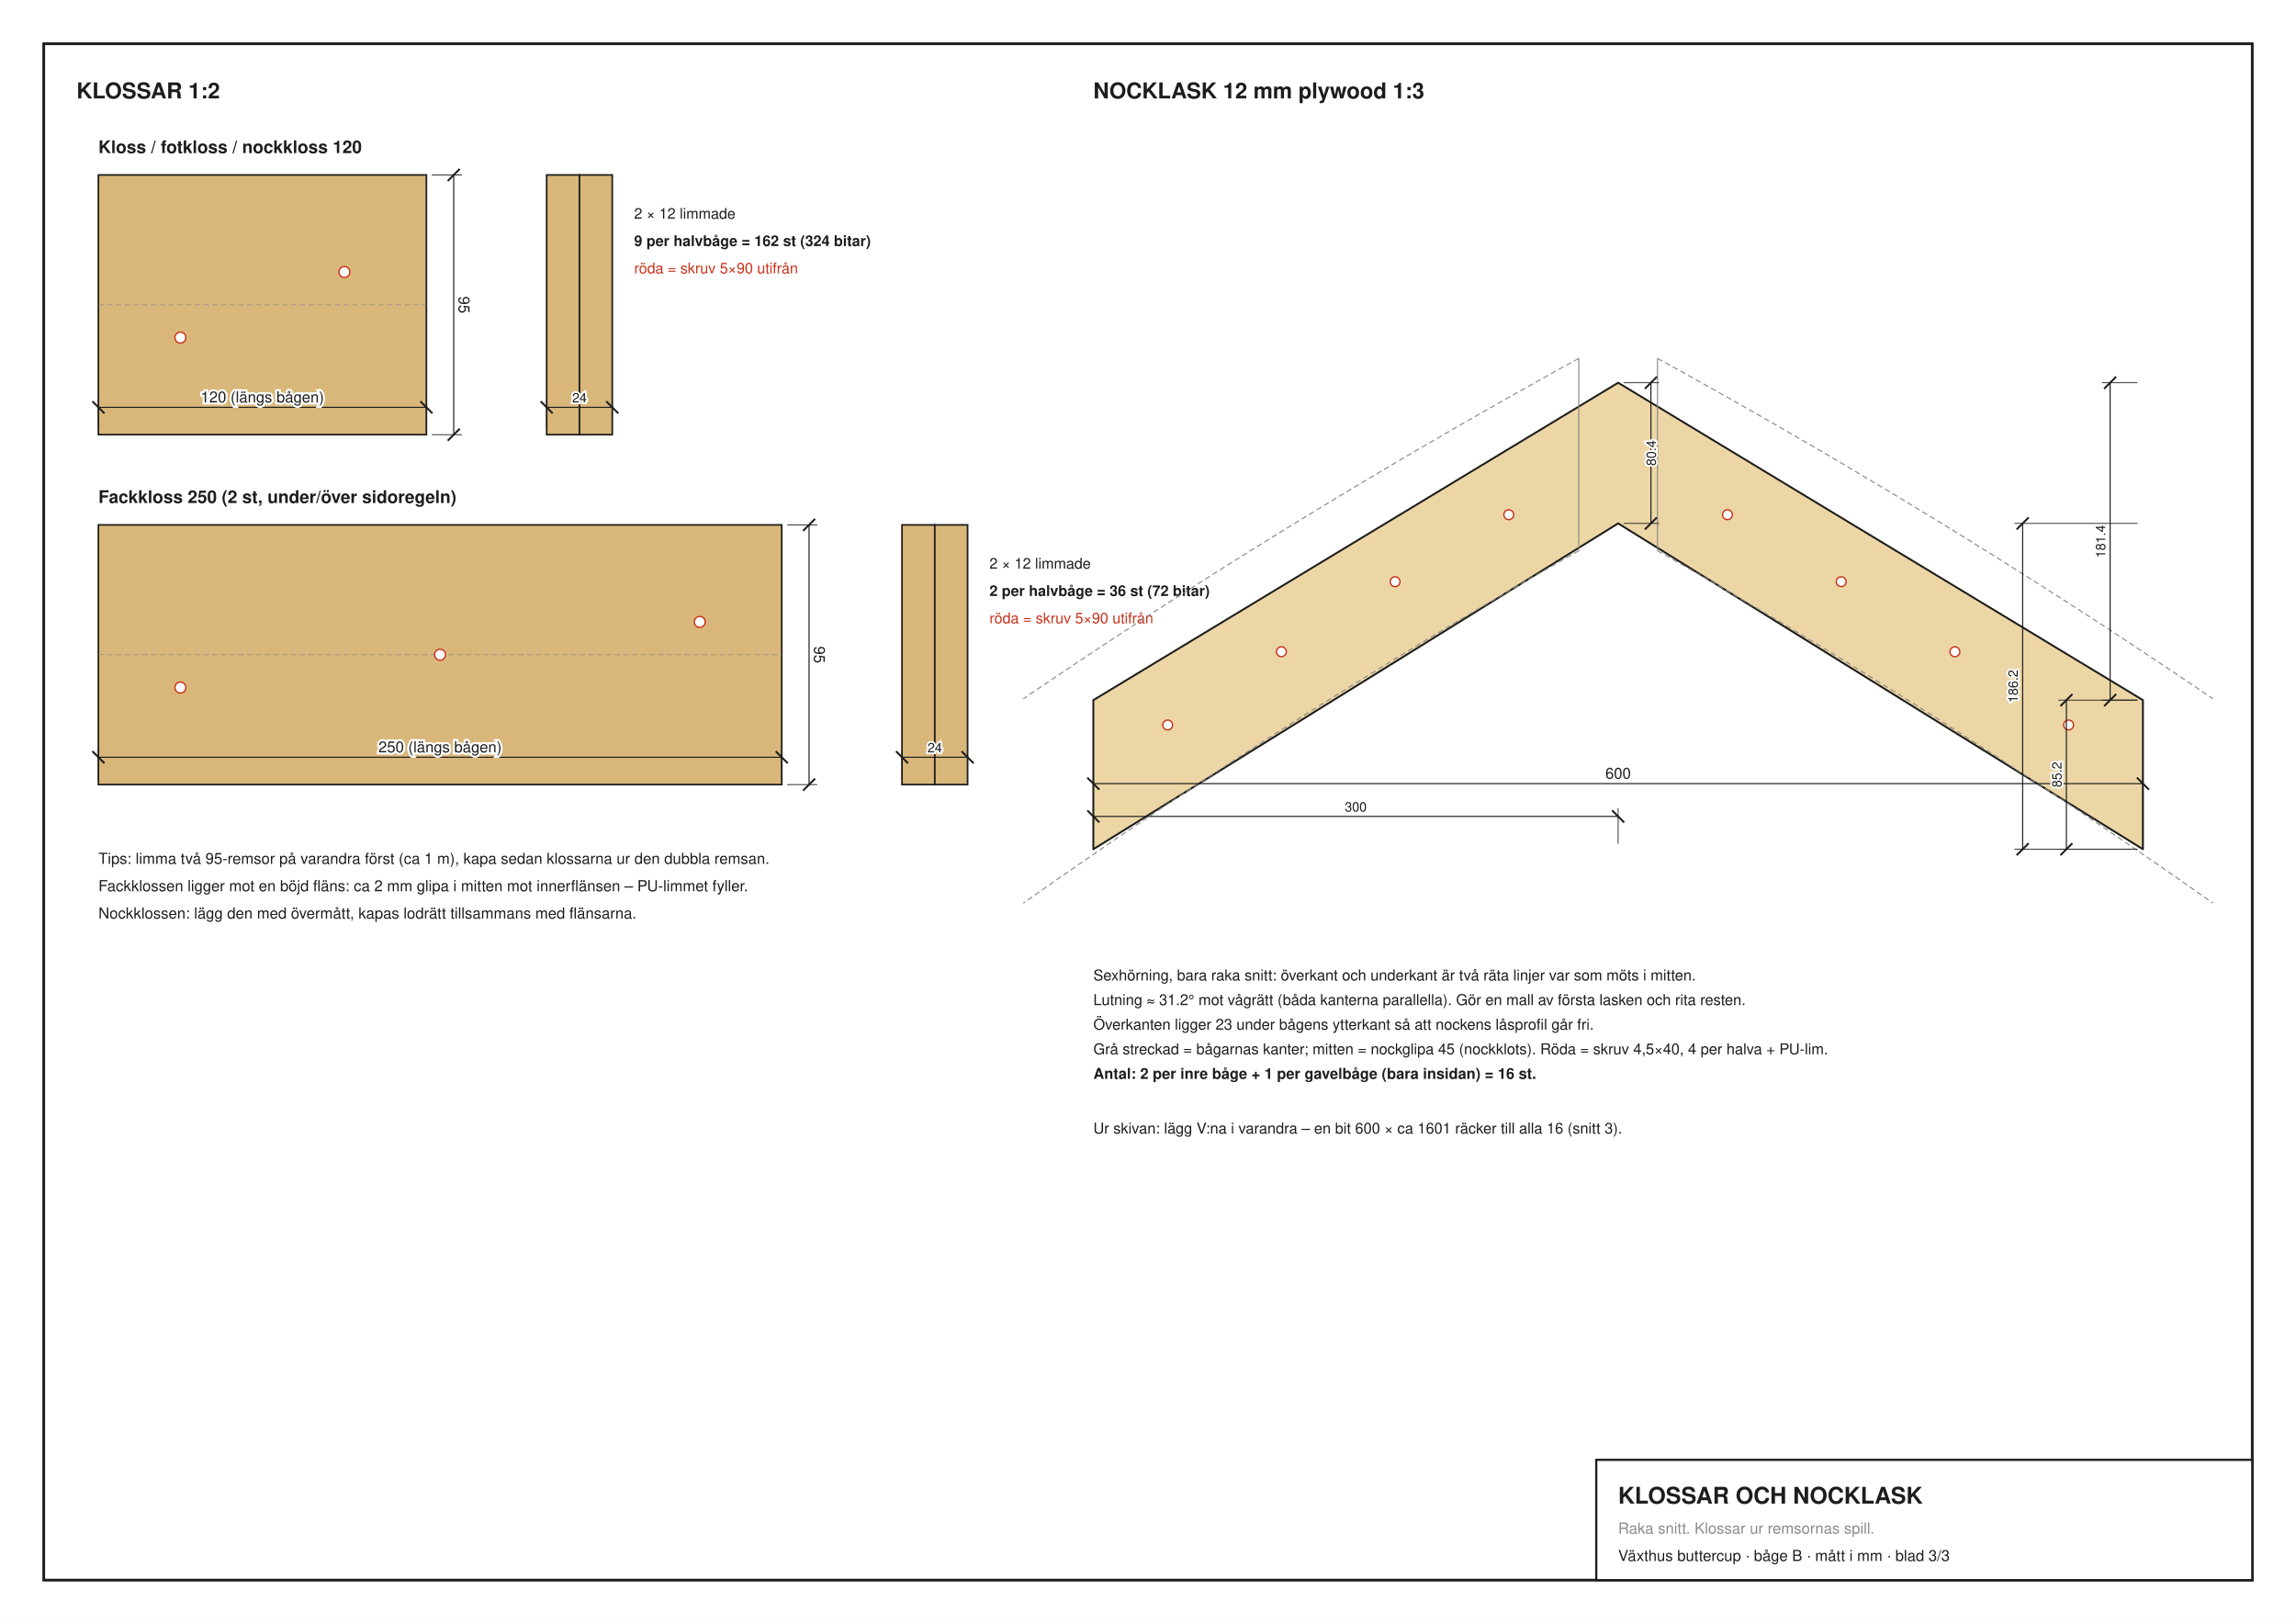
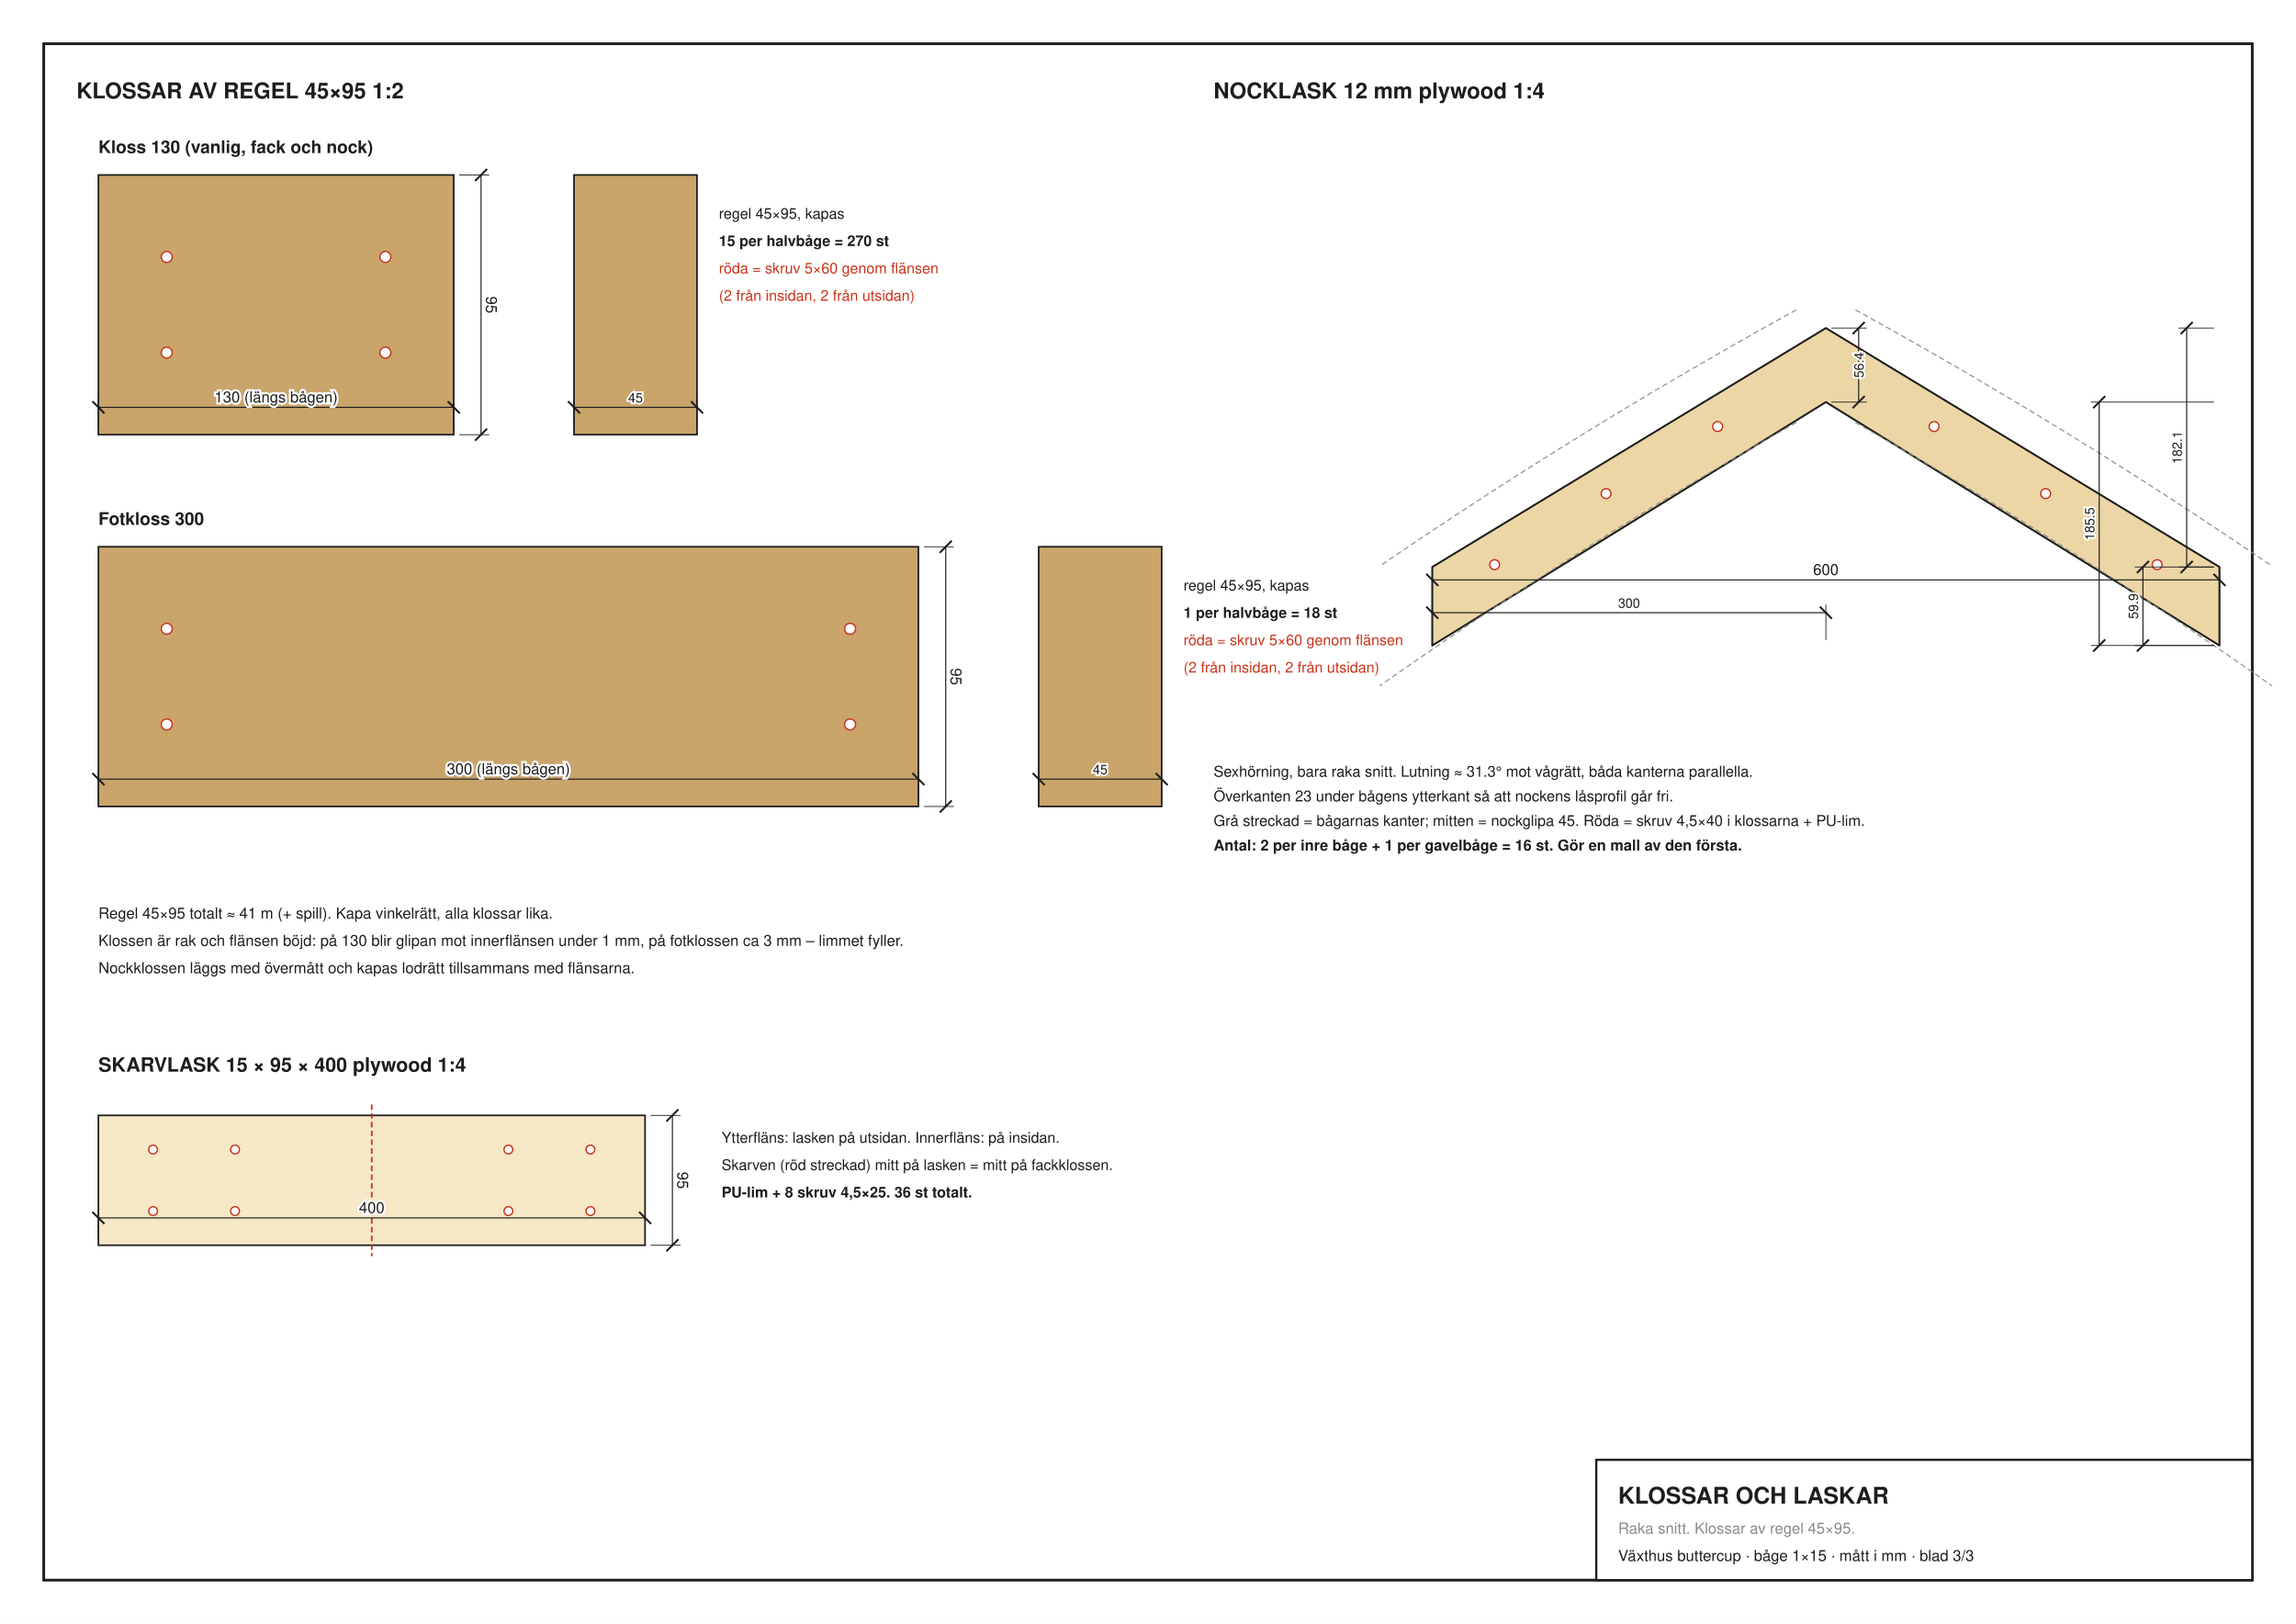
<svg xmlns="http://www.w3.org/2000/svg" width="420mm" height="297mm" viewBox="0 0 420 297">
  <rect width="420" height="297" fill="white" />
  <rect x="8.00" y="8.00" width="404.00" height="281.00" fill="none" stroke="#1d1d1b" stroke-width="0.5" />
  <rect x="292.00" y="267.00" width="120.00" height="22.00" fill="white" stroke="#1d1d1b" stroke-width="0.4" />
-   <text x="296.00" y="275.00" font-family="Barlow, Helvetica, Arial" font-size="4.2" font-weight="bold" fill="#1d1d1b" text-anchor="start" stroke="white" stroke-width="1.18" paint-order="stroke">KLOSSAR OCH NOCKLASK</text>
-   <text x="296.00" y="280.50" font-family="Barlow, Helvetica, Arial" font-size="2.8" font-weight="normal" fill="#8a8a86" text-anchor="start" stroke="white" stroke-width="0.78" paint-order="stroke">Raka snitt. Klossar ur remsornas spill.</text>
-   <text x="296.00" y="285.50" font-family="Barlow, Helvetica, Arial" font-size="2.8" font-weight="normal" fill="#1d1d1b" text-anchor="start" stroke="white" stroke-width="0.78" paint-order="stroke">Växthus buttercup · båge B · mått i mm · blad 3/3</text>
-   <text x="14.00" y="18.00" font-family="Barlow, Helvetica, Arial" font-size="4.0" font-weight="bold" fill="#1d1d1b" text-anchor="start" stroke="white" stroke-width="1.12" paint-order="stroke">KLOSSAR  1:2</text>
-   <text x="18.00" y="28.00" font-family="Barlow, Helvetica, Arial" font-size="3.2" font-weight="bold" fill="#1d1d1b" text-anchor="start" stroke="white" stroke-width="0.90" paint-order="stroke">Kloss / fotkloss / nockkloss 120</text>
-   <rect x="18.00" y="32.00" width="60.00" height="47.50" fill="#d9b77a" stroke="#1d1d1b" stroke-width="0.3" />
-   <line x1="18.00" y1="55.75" x2="78.00" y2="55.75" stroke="#8a8a86" stroke-width="0.12" stroke-dasharray="1 0.6" />
-   <circle cx="33.00" cy="61.75" r="1.00" fill="white" stroke="#c8321a" stroke-width="0.25" />
-   <circle cx="63.00" cy="49.75" r="1.00" fill="white" stroke="#c8321a" stroke-width="0.25" />
+   <text x="296.00" y="275.00" font-family="Barlow, Helvetica, Arial" font-size="4.2" font-weight="bold" fill="#1d1d1b" text-anchor="start" stroke="white" stroke-width="1.18" paint-order="stroke">KLOSSAR OCH LASKAR</text>
+   <text x="296.00" y="280.50" font-family="Barlow, Helvetica, Arial" font-size="2.8" font-weight="normal" fill="#8a8a86" text-anchor="start" stroke="white" stroke-width="0.78" paint-order="stroke">Raka snitt. Klossar av regel 45×95.</text>
+   <text x="296.00" y="285.50" font-family="Barlow, Helvetica, Arial" font-size="2.8" font-weight="normal" fill="#1d1d1b" text-anchor="start" stroke="white" stroke-width="0.78" paint-order="stroke">Växthus buttercup · båge 1×15 · mått i mm · blad 3/3</text>
+   <text x="14.00" y="18.00" font-family="Barlow, Helvetica, Arial" font-size="4.0" font-weight="bold" fill="#1d1d1b" text-anchor="start" stroke="white" stroke-width="1.12" paint-order="stroke">KLOSSAR AV REGEL 45×95  1:2</text>
+   <text x="18.00" y="28.00" font-family="Barlow, Helvetica, Arial" font-size="3.2" font-weight="bold" fill="#1d1d1b" text-anchor="start" stroke="white" stroke-width="0.90" paint-order="stroke">Kloss 130 (vanlig, fack och nock)</text>
+   <rect x="18.00" y="32.00" width="65.00" height="47.50" fill="#c9a46b" stroke="#1d1d1b" stroke-width="0.3" />
+   <circle cx="30.50" cy="47.00" r="1.00" fill="white" stroke="#c8321a" stroke-width="0.25" />
+   <circle cx="30.50" cy="64.50" r="1.00" fill="white" stroke="#c8321a" stroke-width="0.25" />
+   <circle cx="70.50" cy="47.00" r="1.00" fill="white" stroke="#c8321a" stroke-width="0.25" />
+   <circle cx="70.50" cy="64.50" r="1.00" fill="white" stroke="#c8321a" stroke-width="0.25" />
  <line x1="18.00" y1="78.50" x2="18.00" y2="73.00" stroke="#1d1d1b" stroke-width="0.15" />
-   <line x1="78.00" y1="78.50" x2="78.00" y2="73.00" stroke="#1d1d1b" stroke-width="0.15" />
-   <line x1="18.00" y1="74.50" x2="78.00" y2="74.50" stroke="#1d1d1b" stroke-width="0.2" />
+   <line x1="83.00" y1="78.50" x2="83.00" y2="73.00" stroke="#1d1d1b" stroke-width="0.15" />
+   <line x1="18.00" y1="74.50" x2="83.00" y2="74.50" stroke="#1d1d1b" stroke-width="0.2" />
  <line x1="16.90" y1="73.40" x2="19.10" y2="75.60" stroke="#1d1d1b" stroke-width="0.35" />
-   <line x1="76.90" y1="73.40" x2="79.10" y2="75.60" stroke="#1d1d1b" stroke-width="0.35" />
-   <text x="48.00" y="73.60" font-family="Barlow, Helvetica, Arial" font-size="2.8" font-weight="normal" fill="#1d1d1b" text-anchor="middle" stroke="white" stroke-width="0.78" paint-order="stroke">120 (längs bågen)</text>
-   <line x1="79.00" y1="32.00" x2="84.50" y2="32.00" stroke="#1d1d1b" stroke-width="0.15" />
-   <line x1="79.00" y1="79.50" x2="84.50" y2="79.50" stroke="#1d1d1b" stroke-width="0.15" />
-   <line x1="83.00" y1="32.00" x2="83.00" y2="79.50" stroke="#1d1d1b" stroke-width="0.2" />
-   <line x1="84.10" y1="30.90" x2="81.90" y2="33.10" stroke="#1d1d1b" stroke-width="0.35" />
-   <line x1="84.10" y1="78.40" x2="81.90" y2="80.60" stroke="#1d1d1b" stroke-width="0.35" />
-   <text x="83.90" y="55.75" font-family="Barlow, Helvetica, Arial" font-size="2.8" font-weight="normal" fill="#1d1d1b" text-anchor="middle" stroke="white" stroke-width="0.78" paint-order="stroke" transform="rotate(90.00 83.90 55.75)">95</text>
-   <rect x="100.00" y="32.00" width="6.00" height="47.50" fill="#d9b77a" stroke="#1d1d1b" stroke-width="0.3" />
-   <rect x="106.00" y="32.00" width="6.00" height="47.50" fill="#d9b77a" stroke="#1d1d1b" stroke-width="0.3" />
-   <line x1="100.00" y1="78.50" x2="100.00" y2="73.00" stroke="#1d1d1b" stroke-width="0.15" />
-   <line x1="112.00" y1="78.50" x2="112.00" y2="73.00" stroke="#1d1d1b" stroke-width="0.15" />
-   <line x1="100.00" y1="74.50" x2="112.00" y2="74.50" stroke="#1d1d1b" stroke-width="0.2" />
-   <line x1="98.90" y1="73.40" x2="101.10" y2="75.60" stroke="#1d1d1b" stroke-width="0.35" />
-   <line x1="110.90" y1="73.40" x2="113.10" y2="75.60" stroke="#1d1d1b" stroke-width="0.35" />
-   <text x="106.00" y="73.60" font-family="Barlow, Helvetica, Arial" font-size="2.4" font-weight="normal" fill="#1d1d1b" text-anchor="middle" stroke="white" stroke-width="0.67" paint-order="stroke">24</text>
-   <text x="116.00" y="40.00" font-family="Barlow, Helvetica, Arial" font-size="2.7" font-weight="normal" fill="#1d1d1b" text-anchor="start" stroke="white" stroke-width="0.76" paint-order="stroke">2 × 12 limmade</text>
-   <text x="116.00" y="45.00" font-family="Barlow, Helvetica, Arial" font-size="2.7" font-weight="bold" fill="#1d1d1b" text-anchor="start" stroke="white" stroke-width="0.76" paint-order="stroke">9 per halvbåge = 162 st (324 bitar)</text>
-   <text x="116.00" y="50.00" font-family="Barlow, Helvetica, Arial" font-size="2.7" font-weight="normal" fill="#c8321a" text-anchor="start" stroke="white" stroke-width="0.76" paint-order="stroke">röda = skruv 5×90 utifrån</text>
-   <text x="18.00" y="92.00" font-family="Barlow, Helvetica, Arial" font-size="3.2" font-weight="bold" fill="#1d1d1b" text-anchor="start" stroke="white" stroke-width="0.90" paint-order="stroke">Fackkloss 250 (2 st, under/över sidoregeln)</text>
-   <rect x="18.00" y="96.00" width="125.00" height="47.50" fill="#d9b77a" stroke="#1d1d1b" stroke-width="0.3" />
-   <line x1="18.00" y1="119.75" x2="143.00" y2="119.75" stroke="#8a8a86" stroke-width="0.12" stroke-dasharray="1 0.6" />
-   <circle cx="33.00" cy="125.75" r="1.00" fill="white" stroke="#c8321a" stroke-width="0.25" />
-   <circle cx="128.00" cy="113.75" r="1.00" fill="white" stroke="#c8321a" stroke-width="0.25" />
-   <circle cx="80.50" cy="119.75" r="1.00" fill="white" stroke="#c8321a" stroke-width="0.25" />
-   <line x1="18.00" y1="142.50" x2="18.00" y2="137.00" stroke="#1d1d1b" stroke-width="0.15" />
-   <line x1="143.00" y1="142.50" x2="143.00" y2="137.00" stroke="#1d1d1b" stroke-width="0.15" />
-   <line x1="18.00" y1="138.50" x2="143.00" y2="138.50" stroke="#1d1d1b" stroke-width="0.2" />
-   <line x1="16.90" y1="137.40" x2="19.10" y2="139.60" stroke="#1d1d1b" stroke-width="0.35" />
-   <line x1="141.90" y1="137.40" x2="144.10" y2="139.60" stroke="#1d1d1b" stroke-width="0.35" />
-   <text x="80.50" y="137.60" font-family="Barlow, Helvetica, Arial" font-size="2.8" font-weight="normal" fill="#1d1d1b" text-anchor="middle" stroke="white" stroke-width="0.78" paint-order="stroke">250 (längs bågen)</text>
-   <line x1="144.00" y1="96.00" x2="149.50" y2="96.00" stroke="#1d1d1b" stroke-width="0.15" />
-   <line x1="144.00" y1="143.50" x2="149.50" y2="143.50" stroke="#1d1d1b" stroke-width="0.15" />
-   <line x1="148.00" y1="96.00" x2="148.00" y2="143.50" stroke="#1d1d1b" stroke-width="0.2" />
-   <line x1="149.10" y1="94.90" x2="146.90" y2="97.10" stroke="#1d1d1b" stroke-width="0.35" />
-   <line x1="149.10" y1="142.40" x2="146.90" y2="144.60" stroke="#1d1d1b" stroke-width="0.35" />
-   <text x="148.90" y="119.75" font-family="Barlow, Helvetica, Arial" font-size="2.8" font-weight="normal" fill="#1d1d1b" text-anchor="middle" stroke="white" stroke-width="0.78" paint-order="stroke" transform="rotate(90.00 148.90 119.75)">95</text>
-   <rect x="165.00" y="96.00" width="6.00" height="47.50" fill="#d9b77a" stroke="#1d1d1b" stroke-width="0.3" />
-   <rect x="171.00" y="96.00" width="6.00" height="47.50" fill="#d9b77a" stroke="#1d1d1b" stroke-width="0.3" />
-   <line x1="165.00" y1="142.50" x2="165.00" y2="137.00" stroke="#1d1d1b" stroke-width="0.15" />
-   <line x1="177.00" y1="142.50" x2="177.00" y2="137.00" stroke="#1d1d1b" stroke-width="0.15" />
-   <line x1="165.00" y1="138.50" x2="177.00" y2="138.50" stroke="#1d1d1b" stroke-width="0.2" />
-   <line x1="163.90" y1="137.40" x2="166.10" y2="139.60" stroke="#1d1d1b" stroke-width="0.35" />
-   <line x1="175.90" y1="137.40" x2="178.10" y2="139.60" stroke="#1d1d1b" stroke-width="0.35" />
-   <text x="171.00" y="137.60" font-family="Barlow, Helvetica, Arial" font-size="2.4" font-weight="normal" fill="#1d1d1b" text-anchor="middle" stroke="white" stroke-width="0.67" paint-order="stroke">24</text>
-   <text x="181.00" y="104.00" font-family="Barlow, Helvetica, Arial" font-size="2.7" font-weight="normal" fill="#1d1d1b" text-anchor="start" stroke="white" stroke-width="0.76" paint-order="stroke">2 × 12 limmade</text>
-   <text x="181.00" y="109.00" font-family="Barlow, Helvetica, Arial" font-size="2.7" font-weight="bold" fill="#1d1d1b" text-anchor="start" stroke="white" stroke-width="0.76" paint-order="stroke">2 per halvbåge = 36 st (72 bitar)</text>
-   <text x="181.00" y="114.00" font-family="Barlow, Helvetica, Arial" font-size="2.7" font-weight="normal" fill="#c8321a" text-anchor="start" stroke="white" stroke-width="0.76" paint-order="stroke">röda = skruv 5×90 utifrån</text>
-   <text x="18.00" y="158.00" font-family="Barlow, Helvetica, Arial" font-size="2.8" font-weight="normal" fill="#1d1d1b" text-anchor="start" stroke="white" stroke-width="0.78" paint-order="stroke">Tips: limma två 95-remsor på varandra först (ca 1 m), kapa sedan klossarna ur den dubbla remsan.</text>
-   <text x="18.00" y="163.00" font-family="Barlow, Helvetica, Arial" font-size="2.8" font-weight="normal" fill="#1d1d1b" text-anchor="start" stroke="white" stroke-width="0.78" paint-order="stroke">Fackklossen ligger mot en böjd fläns: ca 2 mm glipa i mitten mot innerflänsen – PU-limmet fyller.</text>
-   <text x="18.00" y="168.00" font-family="Barlow, Helvetica, Arial" font-size="2.8" font-weight="normal" fill="#1d1d1b" text-anchor="start" stroke="white" stroke-width="0.78" paint-order="stroke">Nockklossen: lägg den med övermått, kapas lodrätt tillsammans med flänsarna.</text>
-   <text x="200.00" y="18.00" font-family="Barlow, Helvetica, Arial" font-size="4.0" font-weight="bold" fill="#1d1d1b" text-anchor="start" stroke="white" stroke-width="1.12" paint-order="stroke">NOCKLASK  12 mm plywood  1:3</text>
-   <path d="M200.00,128.05 L296.00,70.00 L392.00,128.05 L392.00,155.32 L296.00,95.73 L200.00,155.32 Z" fill="#ecd6a6" stroke="#1d1d1b" stroke-width="0.35" stroke-linejoin="round" />
-   <path d="M303.20,100.73 L306.59,102.65 L309.97,104.60 L313.36,106.55 L316.75,108.52 L320.13,110.51 L323.52,112.51 L326.91,114.53 L330.29,116.56 L333.68,118.60 L337.07,120.66 L340.45,122.74 L343.84,124.83 L347.23,126.93 L350.61,129.05 L354.00,131.19 L357.39,133.34 L360.77,135.51 L364.16,137.70 L367.55,139.90 L370.93,142.11 L374.32,144.34 L377.71,146.59 L381.09,148.86 L384.48,151.14 L387.87,153.43 L391.25,155.75 L394.64,158.08 L398.03,160.43 L401.41,162.79 L404.80,165.17" fill="none" stroke="#8a8a86" stroke-width="0.2" stroke-linejoin="round" stroke-dasharray="1 0.6" />
-   <path d="M303.20,65.55 L306.59,67.41 L309.97,69.29 L313.36,71.19 L316.75,73.09 L320.13,75.02 L323.52,76.95 L326.91,78.90 L330.29,80.86 L333.68,82.84 L337.07,84.83 L340.45,86.84 L343.84,88.86 L347.23,90.89 L350.61,92.94 L354.00,95.01 L357.39,97.09 L360.77,99.18 L364.16,101.29 L367.55,103.41 L370.93,105.55 L374.32,107.71 L377.71,109.88 L381.09,112.06 L384.48,114.26 L387.87,116.48 L391.25,118.71 L394.64,120.96 L398.03,123.22 L401.41,125.50 L404.80,127.80" fill="none" stroke="#8a8a86" stroke-width="0.2" stroke-linejoin="round" stroke-dasharray="1 0.6" />
-   <path d="M288.80,100.73 L285.41,102.65 L282.03,104.60 L278.64,106.55 L275.25,108.52 L271.87,110.51 L268.48,112.51 L265.09,114.53 L261.71,116.56 L258.32,118.60 L254.93,120.66 L251.55,122.74 L248.16,124.83 L244.77,126.93 L241.39,129.05 L238.00,131.19 L234.61,133.34 L231.23,135.51 L227.84,137.70 L224.45,139.90 L221.07,142.11 L217.68,144.34 L214.29,146.59 L210.91,148.86 L207.52,151.14 L204.13,153.43 L200.75,155.75 L197.36,158.08 L193.97,160.43 L190.59,162.79 L187.20,165.17" fill="none" stroke="#8a8a86" stroke-width="0.2" stroke-linejoin="round" stroke-dasharray="1 0.6" />
-   <path d="M288.80,65.55 L285.41,67.41 L282.03,69.29 L278.64,71.19 L275.25,73.09 L271.87,75.02 L268.48,76.95 L265.09,78.90 L261.71,80.86 L258.32,82.84 L254.93,84.83 L251.55,86.84 L248.16,88.86 L244.77,90.89 L241.39,92.94 L238.00,95.01 L234.61,97.09 L231.23,99.18 L227.84,101.29 L224.45,103.41 L221.07,105.55 L217.68,107.71 L214.29,109.88 L210.91,112.06 L207.52,114.26 L204.13,116.48 L200.75,118.71 L197.36,120.96 L193.97,123.22 L190.59,125.50 L187.20,127.80" fill="none" stroke="#8a8a86" stroke-width="0.2" stroke-linejoin="round" stroke-dasharray="1 0.6" />
-   <line x1="288.80" y1="100.73" x2="288.80" y2="65.55" stroke="#8a8a86" stroke-width="0.2" />
-   <line x1="303.20" y1="100.73" x2="303.20" y2="65.55" stroke="#8a8a86" stroke-width="0.2" />
-   <circle cx="316.00" cy="94.14" r="0.90" fill="white" stroke="#c8321a" stroke-width="0.25" />
-   <circle cx="336.80" cy="106.39" r="0.90" fill="white" stroke="#c8321a" stroke-width="0.25" />
-   <circle cx="357.60" cy="119.20" r="0.90" fill="white" stroke="#c8321a" stroke-width="0.25" />
-   <circle cx="378.40" cy="132.60" r="0.90" fill="white" stroke="#c8321a" stroke-width="0.25" />
-   <circle cx="276.00" cy="94.14" r="0.90" fill="white" stroke="#c8321a" stroke-width="0.25" />
-   <circle cx="255.20" cy="106.39" r="0.90" fill="white" stroke="#c8321a" stroke-width="0.25" />
-   <circle cx="234.40" cy="119.20" r="0.90" fill="white" stroke="#c8321a" stroke-width="0.25" />
-   <circle cx="213.60" cy="132.60" r="0.90" fill="white" stroke="#c8321a" stroke-width="0.25" />
-   <line x1="200.00" y1="154.32" x2="200.00" y2="141.82" stroke="#1d1d1b" stroke-width="0.15" />
-   <line x1="392.00" y1="154.32" x2="392.00" y2="141.82" stroke="#1d1d1b" stroke-width="0.15" />
-   <line x1="200.00" y1="143.32" x2="392.00" y2="143.32" stroke="#1d1d1b" stroke-width="0.2" />
-   <line x1="198.90" y1="142.22" x2="201.10" y2="144.42" stroke="#1d1d1b" stroke-width="0.35" />
-   <line x1="390.90" y1="142.22" x2="393.10" y2="144.42" stroke="#1d1d1b" stroke-width="0.35" />
-   <text x="296.00" y="142.42" font-family="Barlow, Helvetica, Arial" font-size="2.8" font-weight="normal" fill="#1d1d1b" text-anchor="middle" stroke="white" stroke-width="0.78" paint-order="stroke">600</text>
-   <line x1="200.00" y1="154.32" x2="200.00" y2="147.82" stroke="#1d1d1b" stroke-width="0.15" />
-   <line x1="296.00" y1="154.32" x2="296.00" y2="147.82" stroke="#1d1d1b" stroke-width="0.15" />
-   <line x1="200.00" y1="149.32" x2="296.00" y2="149.32" stroke="#1d1d1b" stroke-width="0.2" />
-   <line x1="198.90" y1="148.22" x2="201.10" y2="150.42" stroke="#1d1d1b" stroke-width="0.35" />
-   <line x1="294.90" y1="148.22" x2="297.10" y2="150.42" stroke="#1d1d1b" stroke-width="0.35" />
-   <text x="248.00" y="148.42" font-family="Barlow, Helvetica, Arial" font-size="2.4" font-weight="normal" fill="#1d1d1b" text-anchor="middle" stroke="white" stroke-width="0.67" paint-order="stroke">300</text>
-   <line x1="391.00" y1="128.05" x2="384.50" y2="128.05" stroke="#1d1d1b" stroke-width="0.15" />
-   <line x1="391.00" y1="70.00" x2="384.50" y2="70.00" stroke="#1d1d1b" stroke-width="0.15" />
-   <line x1="386.00" y1="128.05" x2="386.00" y2="70.00" stroke="#1d1d1b" stroke-width="0.2" />
-   <line x1="384.90" y1="129.15" x2="387.10" y2="126.95" stroke="#1d1d1b" stroke-width="0.35" />
-   <line x1="384.90" y1="71.10" x2="387.10" y2="68.90" stroke="#1d1d1b" stroke-width="0.35" />
-   <text x="385.10" y="99.02" font-family="Barlow, Helvetica, Arial" font-size="2.4" font-weight="normal" fill="#1d1d1b" text-anchor="middle" stroke="white" stroke-width="0.67" paint-order="stroke" transform="rotate(-90.00 385.10 99.02)">181.4</text>
-   <line x1="391.00" y1="155.32" x2="376.50" y2="155.32" stroke="#1d1d1b" stroke-width="0.15" />
-   <line x1="391.00" y1="128.05" x2="376.50" y2="128.05" stroke="#1d1d1b" stroke-width="0.15" />
-   <line x1="378.00" y1="155.32" x2="378.00" y2="128.05" stroke="#1d1d1b" stroke-width="0.2" />
-   <line x1="376.90" y1="156.42" x2="379.10" y2="154.22" stroke="#1d1d1b" stroke-width="0.35" />
-   <line x1="376.90" y1="129.15" x2="379.10" y2="126.95" stroke="#1d1d1b" stroke-width="0.35" />
-   <text x="377.10" y="141.68" font-family="Barlow, Helvetica, Arial" font-size="2.4" font-weight="normal" fill="#1d1d1b" text-anchor="middle" stroke="white" stroke-width="0.67" paint-order="stroke" transform="rotate(-90.00 377.10 141.68)">85.2</text>
-   <line x1="297.00" y1="95.73" x2="303.50" y2="95.73" stroke="#1d1d1b" stroke-width="0.15" />
-   <line x1="297.00" y1="70.00" x2="303.50" y2="70.00" stroke="#1d1d1b" stroke-width="0.15" />
-   <line x1="302.00" y1="95.73" x2="302.00" y2="70.00" stroke="#1d1d1b" stroke-width="0.2" />
-   <line x1="300.90" y1="96.83" x2="303.10" y2="94.63" stroke="#1d1d1b" stroke-width="0.35" />
-   <line x1="300.90" y1="71.10" x2="303.10" y2="68.90" stroke="#1d1d1b" stroke-width="0.35" />
-   <text x="302.90" y="82.86" font-family="Barlow, Helvetica, Arial" font-size="2.4" font-weight="normal" fill="#1d1d1b" text-anchor="middle" stroke="white" stroke-width="0.67" paint-order="stroke" transform="rotate(-90.00 302.90 82.86)">80.4</text>
-   <line x1="391.00" y1="155.32" x2="368.50" y2="155.32" stroke="#1d1d1b" stroke-width="0.15" />
-   <line x1="391.00" y1="95.73" x2="368.50" y2="95.73" stroke="#1d1d1b" stroke-width="0.15" />
-   <line x1="370.00" y1="155.32" x2="370.00" y2="95.73" stroke="#1d1d1b" stroke-width="0.2" />
-   <line x1="368.90" y1="156.42" x2="371.10" y2="154.22" stroke="#1d1d1b" stroke-width="0.35" />
-   <line x1="368.90" y1="96.83" x2="371.10" y2="94.63" stroke="#1d1d1b" stroke-width="0.35" />
-   <text x="369.10" y="125.52" font-family="Barlow, Helvetica, Arial" font-size="2.4" font-weight="normal" fill="#1d1d1b" text-anchor="middle" stroke="white" stroke-width="0.67" paint-order="stroke" transform="rotate(-90.00 369.10 125.52)">186.2</text>
-   <text x="200.00" y="179.32" font-family="Barlow, Helvetica, Arial" font-size="2.75" font-weight="normal" fill="#1d1d1b" text-anchor="start" stroke="white" stroke-width="0.77" paint-order="stroke">Sexhörning, bara raka snitt: överkant och underkant är två räta linjer var som möts i mitten.</text>
-   <text x="200.00" y="183.82" font-family="Barlow, Helvetica, Arial" font-size="2.75" font-weight="normal" fill="#1d1d1b" text-anchor="start" stroke="white" stroke-width="0.77" paint-order="stroke">Lutning ≈ 31.2° mot vågrätt (båda kanterna parallella). Gör en mall av första lasken och rita resten.</text>
-   <text x="200.00" y="188.32" font-family="Barlow, Helvetica, Arial" font-size="2.75" font-weight="normal" fill="#1d1d1b" text-anchor="start" stroke="white" stroke-width="0.77" paint-order="stroke">Överkanten ligger 23 under bågens ytterkant så att nockens låsprofil går fri.</text>
-   <text x="200.00" y="192.82" font-family="Barlow, Helvetica, Arial" font-size="2.75" font-weight="normal" fill="#1d1d1b" text-anchor="start" stroke="white" stroke-width="0.77" paint-order="stroke">Grå streckad = bågarnas kanter; mitten = nockglipa 45 (nockklots). Röda = skruv 4,5×40, 4 per halva + PU-lim.</text>
-   <text x="200.00" y="197.32" font-family="Barlow, Helvetica, Arial" font-size="2.75" font-weight="bold" fill="#1d1d1b" text-anchor="start" stroke="white" stroke-width="0.77" paint-order="stroke">Antal: 2 per inre båge + 1 per gavelbåge (bara insidan) = 16 st.</text>
-   <text x="200.00" y="207.32" font-family="Barlow, Helvetica, Arial" font-size="2.75" font-weight="normal" fill="#1d1d1b" text-anchor="start" stroke="white" stroke-width="0.77" paint-order="stroke">Ur skivan: lägg V:na i varandra – en bit 600 × ca 1601 räcker till alla 16 (snitt 3).</text>
+   <line x1="81.90" y1="73.40" x2="84.10" y2="75.60" stroke="#1d1d1b" stroke-width="0.35" />
+   <text x="50.50" y="73.60" font-family="Barlow, Helvetica, Arial" font-size="2.8" font-weight="normal" fill="#1d1d1b" text-anchor="middle" stroke="white" stroke-width="0.78" paint-order="stroke">130 (längs bågen)</text>
+   <line x1="84.00" y1="32.00" x2="89.50" y2="32.00" stroke="#1d1d1b" stroke-width="0.15" />
+   <line x1="84.00" y1="79.50" x2="89.50" y2="79.50" stroke="#1d1d1b" stroke-width="0.15" />
+   <line x1="88.00" y1="32.00" x2="88.00" y2="79.50" stroke="#1d1d1b" stroke-width="0.2" />
+   <line x1="89.10" y1="30.90" x2="86.90" y2="33.10" stroke="#1d1d1b" stroke-width="0.35" />
+   <line x1="89.10" y1="78.40" x2="86.90" y2="80.60" stroke="#1d1d1b" stroke-width="0.35" />
+   <text x="88.90" y="55.75" font-family="Barlow, Helvetica, Arial" font-size="2.8" font-weight="normal" fill="#1d1d1b" text-anchor="middle" stroke="white" stroke-width="0.78" paint-order="stroke" transform="rotate(90.00 88.90 55.75)">95</text>
+   <rect x="105.00" y="32.00" width="22.50" height="47.50" fill="#c9a46b" stroke="#1d1d1b" stroke-width="0.3" />
+   <line x1="105.00" y1="78.50" x2="105.00" y2="73.00" stroke="#1d1d1b" stroke-width="0.15" />
+   <line x1="127.50" y1="78.50" x2="127.50" y2="73.00" stroke="#1d1d1b" stroke-width="0.15" />
+   <line x1="105.00" y1="74.50" x2="127.50" y2="74.50" stroke="#1d1d1b" stroke-width="0.2" />
+   <line x1="103.90" y1="73.40" x2="106.10" y2="75.60" stroke="#1d1d1b" stroke-width="0.35" />
+   <line x1="126.40" y1="73.40" x2="128.60" y2="75.60" stroke="#1d1d1b" stroke-width="0.35" />
+   <text x="116.25" y="73.60" font-family="Barlow, Helvetica, Arial" font-size="2.4" font-weight="normal" fill="#1d1d1b" text-anchor="middle" stroke="white" stroke-width="0.67" paint-order="stroke">45</text>
+   <text x="131.50" y="40.00" font-family="Barlow, Helvetica, Arial" font-size="2.7" font-weight="normal" fill="#1d1d1b" text-anchor="start" stroke="white" stroke-width="0.76" paint-order="stroke">regel 45×95, kapas</text>
+   <text x="131.50" y="45.00" font-family="Barlow, Helvetica, Arial" font-size="2.7" font-weight="bold" fill="#1d1d1b" text-anchor="start" stroke="white" stroke-width="0.76" paint-order="stroke">15 per halvbåge = 270 st</text>
+   <text x="131.50" y="50.00" font-family="Barlow, Helvetica, Arial" font-size="2.7" font-weight="normal" fill="#c8321a" text-anchor="start" stroke="white" stroke-width="0.76" paint-order="stroke">röda = skruv 5×60 genom flänsen</text>
+   <text x="131.50" y="55.00" font-family="Barlow, Helvetica, Arial" font-size="2.7" font-weight="normal" fill="#c8321a" text-anchor="start" stroke="white" stroke-width="0.76" paint-order="stroke">(2 från insidan, 2 från utsidan)</text>
+   <text x="18.00" y="96.00" font-family="Barlow, Helvetica, Arial" font-size="3.2" font-weight="bold" fill="#1d1d1b" text-anchor="start" stroke="white" stroke-width="0.90" paint-order="stroke">Fotkloss 300</text>
+   <rect x="18.00" y="100.00" width="150.00" height="47.50" fill="#c9a46b" stroke="#1d1d1b" stroke-width="0.3" />
+   <circle cx="30.50" cy="115.00" r="1.00" fill="white" stroke="#c8321a" stroke-width="0.25" />
+   <circle cx="30.50" cy="132.50" r="1.00" fill="white" stroke="#c8321a" stroke-width="0.25" />
+   <circle cx="155.50" cy="115.00" r="1.00" fill="white" stroke="#c8321a" stroke-width="0.25" />
+   <circle cx="155.50" cy="132.50" r="1.00" fill="white" stroke="#c8321a" stroke-width="0.25" />
+   <line x1="18.00" y1="146.50" x2="18.00" y2="141.00" stroke="#1d1d1b" stroke-width="0.15" />
+   <line x1="168.00" y1="146.50" x2="168.00" y2="141.00" stroke="#1d1d1b" stroke-width="0.15" />
+   <line x1="18.00" y1="142.50" x2="168.00" y2="142.50" stroke="#1d1d1b" stroke-width="0.2" />
+   <line x1="16.90" y1="141.40" x2="19.10" y2="143.60" stroke="#1d1d1b" stroke-width="0.35" />
+   <line x1="166.90" y1="141.40" x2="169.10" y2="143.60" stroke="#1d1d1b" stroke-width="0.35" />
+   <text x="93.00" y="141.60" font-family="Barlow, Helvetica, Arial" font-size="2.8" font-weight="normal" fill="#1d1d1b" text-anchor="middle" stroke="white" stroke-width="0.78" paint-order="stroke">300 (längs bågen)</text>
+   <line x1="169.00" y1="100.00" x2="174.50" y2="100.00" stroke="#1d1d1b" stroke-width="0.15" />
+   <line x1="169.00" y1="147.50" x2="174.50" y2="147.50" stroke="#1d1d1b" stroke-width="0.15" />
+   <line x1="173.00" y1="100.00" x2="173.00" y2="147.50" stroke="#1d1d1b" stroke-width="0.2" />
+   <line x1="174.10" y1="98.90" x2="171.90" y2="101.10" stroke="#1d1d1b" stroke-width="0.35" />
+   <line x1="174.10" y1="146.40" x2="171.90" y2="148.60" stroke="#1d1d1b" stroke-width="0.35" />
+   <text x="173.90" y="123.75" font-family="Barlow, Helvetica, Arial" font-size="2.8" font-weight="normal" fill="#1d1d1b" text-anchor="middle" stroke="white" stroke-width="0.78" paint-order="stroke" transform="rotate(90.00 173.90 123.75)">95</text>
+   <rect x="190.00" y="100.00" width="22.50" height="47.50" fill="#c9a46b" stroke="#1d1d1b" stroke-width="0.3" />
+   <line x1="190.00" y1="146.50" x2="190.00" y2="141.00" stroke="#1d1d1b" stroke-width="0.15" />
+   <line x1="212.50" y1="146.50" x2="212.50" y2="141.00" stroke="#1d1d1b" stroke-width="0.15" />
+   <line x1="190.00" y1="142.50" x2="212.50" y2="142.50" stroke="#1d1d1b" stroke-width="0.2" />
+   <line x1="188.90" y1="141.40" x2="191.10" y2="143.60" stroke="#1d1d1b" stroke-width="0.35" />
+   <line x1="211.40" y1="141.40" x2="213.60" y2="143.60" stroke="#1d1d1b" stroke-width="0.35" />
+   <text x="201.25" y="141.60" font-family="Barlow, Helvetica, Arial" font-size="2.4" font-weight="normal" fill="#1d1d1b" text-anchor="middle" stroke="white" stroke-width="0.67" paint-order="stroke">45</text>
+   <text x="216.50" y="108.00" font-family="Barlow, Helvetica, Arial" font-size="2.7" font-weight="normal" fill="#1d1d1b" text-anchor="start" stroke="white" stroke-width="0.76" paint-order="stroke">regel 45×95, kapas</text>
+   <text x="216.50" y="113.00" font-family="Barlow, Helvetica, Arial" font-size="2.7" font-weight="bold" fill="#1d1d1b" text-anchor="start" stroke="white" stroke-width="0.76" paint-order="stroke">1 per halvbåge = 18 st</text>
+   <text x="216.50" y="118.00" font-family="Barlow, Helvetica, Arial" font-size="2.7" font-weight="normal" fill="#c8321a" text-anchor="start" stroke="white" stroke-width="0.76" paint-order="stroke">röda = skruv 5×60 genom flänsen</text>
+   <text x="216.50" y="123.00" font-family="Barlow, Helvetica, Arial" font-size="2.7" font-weight="normal" fill="#c8321a" text-anchor="start" stroke="white" stroke-width="0.76" paint-order="stroke">(2 från insidan, 2 från utsidan)</text>
+   <text x="18.00" y="168.00" font-family="Barlow, Helvetica, Arial" font-size="2.8" font-weight="normal" fill="#1d1d1b" text-anchor="start" stroke="white" stroke-width="0.78" paint-order="stroke">Regel 45×95 totalt ≈ 41 m (+ spill). Kapa vinkelrätt, alla klossar lika.</text>
+   <text x="18.00" y="173.00" font-family="Barlow, Helvetica, Arial" font-size="2.8" font-weight="normal" fill="#1d1d1b" text-anchor="start" stroke="white" stroke-width="0.78" paint-order="stroke">Klossen är rak och flänsen böjd: på 130 blir glipan mot innerflänsen under 1 mm, på fotklossen ca 3 mm – limmet fyller.</text>
+   <text x="18.00" y="178.00" font-family="Barlow, Helvetica, Arial" font-size="2.8" font-weight="normal" fill="#1d1d1b" text-anchor="start" stroke="white" stroke-width="0.78" paint-order="stroke">Nockklossen läggs med övermått och kapas lodrätt tillsammans med flänsarna.</text>
+   <text x="18.00" y="196.00" font-family="Barlow, Helvetica, Arial" font-size="3.6" font-weight="bold" fill="#1d1d1b" text-anchor="start" stroke="white" stroke-width="1.01" paint-order="stroke">SKARVLASK  15 × 95 × 400 plywood  1:4</text>
+   <rect x="18.00" y="204.00" width="100.00" height="23.75" fill="#f6e7c6" stroke="#1d1d1b" stroke-width="0.3" />
+   <circle cx="28.00" cy="210.25" r="0.80" fill="white" stroke="#c8321a" stroke-width="0.25" />
+   <circle cx="28.00" cy="221.50" r="0.80" fill="white" stroke="#c8321a" stroke-width="0.25" />
+   <circle cx="43.00" cy="210.25" r="0.80" fill="white" stroke="#c8321a" stroke-width="0.25" />
+   <circle cx="43.00" cy="221.50" r="0.80" fill="white" stroke="#c8321a" stroke-width="0.25" />
+   <circle cx="93.00" cy="210.25" r="0.80" fill="white" stroke="#c8321a" stroke-width="0.25" />
+   <circle cx="93.00" cy="221.50" r="0.80" fill="white" stroke="#c8321a" stroke-width="0.25" />
+   <circle cx="108.00" cy="210.25" r="0.80" fill="white" stroke="#c8321a" stroke-width="0.25" />
+   <circle cx="108.00" cy="221.50" r="0.80" fill="white" stroke="#c8321a" stroke-width="0.25" />
+   <line x1="68.00" y1="202.00" x2="68.00" y2="229.75" stroke="#c8321a" stroke-width="0.3" stroke-dasharray="1 0.6" />
+   <line x1="18.00" y1="226.75" x2="18.00" y2="221.25" stroke="#1d1d1b" stroke-width="0.15" />
+   <line x1="118.00" y1="226.75" x2="118.00" y2="221.25" stroke="#1d1d1b" stroke-width="0.15" />
+   <line x1="18.00" y1="222.75" x2="118.00" y2="222.75" stroke="#1d1d1b" stroke-width="0.2" />
+   <line x1="16.90" y1="221.65" x2="19.10" y2="223.85" stroke="#1d1d1b" stroke-width="0.35" />
+   <line x1="116.90" y1="221.65" x2="119.10" y2="223.85" stroke="#1d1d1b" stroke-width="0.35" />
+   <text x="68.00" y="221.85" font-family="Barlow, Helvetica, Arial" font-size="2.8" font-weight="normal" fill="#1d1d1b" text-anchor="middle" stroke="white" stroke-width="0.78" paint-order="stroke">400</text>
+   <line x1="119.00" y1="204.00" x2="124.50" y2="204.00" stroke="#1d1d1b" stroke-width="0.15" />
+   <line x1="119.00" y1="227.75" x2="124.50" y2="227.75" stroke="#1d1d1b" stroke-width="0.15" />
+   <line x1="123.00" y1="204.00" x2="123.00" y2="227.75" stroke="#1d1d1b" stroke-width="0.2" />
+   <line x1="124.10" y1="202.90" x2="121.90" y2="205.10" stroke="#1d1d1b" stroke-width="0.35" />
+   <line x1="124.10" y1="226.65" x2="121.90" y2="228.85" stroke="#1d1d1b" stroke-width="0.35" />
+   <text x="123.90" y="215.88" font-family="Barlow, Helvetica, Arial" font-size="2.8" font-weight="normal" fill="#1d1d1b" text-anchor="middle" stroke="white" stroke-width="0.78" paint-order="stroke" transform="rotate(90.00 123.90 215.88)">95</text>
+   <text x="132.00" y="209.00" font-family="Barlow, Helvetica, Arial" font-size="2.7" font-weight="normal" fill="#1d1d1b" text-anchor="start" stroke="white" stroke-width="0.76" paint-order="stroke">Ytterfläns: lasken på utsidan. Innerfläns: på insidan.</text>
+   <text x="132.00" y="214.00" font-family="Barlow, Helvetica, Arial" font-size="2.7" font-weight="normal" fill="#1d1d1b" text-anchor="start" stroke="white" stroke-width="0.76" paint-order="stroke">Skarven (röd streckad) mitt på lasken = mitt på fackklossen.</text>
+   <text x="132.00" y="219.00" font-family="Barlow, Helvetica, Arial" font-size="2.7" font-weight="bold" fill="#1d1d1b" text-anchor="start" stroke="white" stroke-width="0.76" paint-order="stroke">PU-lim + 8 skruv 4,5×25. 36 st totalt.</text>
+   <text x="222.00" y="18.00" font-family="Barlow, Helvetica, Arial" font-size="4.0" font-weight="bold" fill="#1d1d1b" text-anchor="start" stroke="white" stroke-width="1.12" paint-order="stroke">NOCKLASK  12 mm plywood  1:4</text>
+   <path d="M262.00,103.70 L334.00,60.00 L406.00,103.70 L406.00,118.06 L334.00,73.54 L262.00,118.06 Z" fill="#ecd6a6" stroke="#1d1d1b" stroke-width="0.35" stroke-linejoin="round" />
+   <path d="M339.40,77.28 L341.94,78.72 L344.48,80.17 L347.02,81.63 L349.56,83.11 L352.10,84.59 L354.64,86.08 L357.18,87.59 L359.72,89.11 L362.26,90.64 L364.80,92.17 L367.34,93.73 L369.88,95.29 L372.42,96.86 L374.96,98.45 L377.50,100.04 L380.04,101.65 L382.58,103.27 L385.12,104.90 L387.66,106.54 L390.20,108.20 L392.74,109.87 L395.28,111.55 L397.82,113.24 L400.36,114.94 L402.90,116.66 L405.44,118.39 L407.98,120.13 L410.52,121.88 L413.06,123.65 L415.60,125.43" fill="none" stroke="#8a8a86" stroke-width="0.2" stroke-linejoin="round" stroke-dasharray="1 0.6" />
+   <path d="M339.40,56.67 L341.94,58.07 L344.48,59.49 L347.02,60.91 L349.56,62.35 L352.10,63.79 L354.64,65.25 L357.18,66.72 L359.72,68.19 L362.26,69.68 L364.80,71.18 L367.34,72.69 L369.88,74.21 L372.42,75.74 L374.96,77.29 L377.50,78.84 L380.04,80.41 L382.58,81.98 L385.12,83.57 L387.66,85.17 L390.20,86.78 L392.74,88.40 L395.28,90.04 L397.82,91.68 L400.36,93.34 L402.90,95.01 L405.44,96.69 L407.98,98.38 L410.52,100.08 L413.06,101.80 L415.60,103.53" fill="none" stroke="#8a8a86" stroke-width="0.2" stroke-linejoin="round" stroke-dasharray="1 0.6" />
+   <path d="M328.60,77.28 L326.06,78.72 L323.52,80.17 L320.98,81.63 L318.44,83.11 L315.90,84.59 L313.36,86.08 L310.82,87.59 L308.28,89.11 L305.74,90.64 L303.20,92.17 L300.66,93.73 L298.12,95.29 L295.58,96.86 L293.04,98.45 L290.50,100.04 L287.96,101.65 L285.42,103.27 L282.88,104.90 L280.34,106.54 L277.80,108.20 L275.26,109.87 L272.72,111.55 L270.18,113.24 L267.64,114.94 L265.10,116.66 L262.56,118.39 L260.02,120.13 L257.48,121.88 L254.94,123.65 L252.40,125.43" fill="none" stroke="#8a8a86" stroke-width="0.2" stroke-linejoin="round" stroke-dasharray="1 0.6" />
+   <path d="M328.60,56.67 L326.06,58.07 L323.52,59.49 L320.98,60.91 L318.44,62.35 L315.90,63.79 L313.36,65.25 L310.82,66.72 L308.28,68.19 L305.74,69.68 L303.20,71.18 L300.66,72.69 L298.12,74.21 L295.58,75.74 L293.04,77.29 L290.50,78.84 L287.96,80.41 L285.42,81.98 L282.88,83.57 L280.34,85.17 L277.80,86.78 L275.26,88.40 L272.72,90.04 L270.18,91.68 L267.64,93.34 L265.10,95.01 L262.56,96.69 L260.02,98.38 L257.48,100.08 L254.94,101.80 L252.40,103.53" fill="none" stroke="#8a8a86" stroke-width="0.2" stroke-linejoin="round" stroke-dasharray="1 0.6" />
+   <circle cx="353.80" cy="78.01" r="0.90" fill="white" stroke="#c8321a" stroke-width="0.25" />
+   <circle cx="374.20" cy="90.28" r="0.90" fill="white" stroke="#c8321a" stroke-width="0.25" />
+   <circle cx="394.60" cy="103.28" r="0.90" fill="white" stroke="#c8321a" stroke-width="0.25" />
+   <circle cx="314.20" cy="78.01" r="0.90" fill="white" stroke="#c8321a" stroke-width="0.25" />
+   <circle cx="293.80" cy="90.28" r="0.90" fill="white" stroke="#c8321a" stroke-width="0.25" />
+   <circle cx="273.40" cy="103.28" r="0.90" fill="white" stroke="#c8321a" stroke-width="0.25" />
+   <line x1="262.00" y1="117.06" x2="262.00" y2="104.56" stroke="#1d1d1b" stroke-width="0.15" />
+   <line x1="406.00" y1="117.06" x2="406.00" y2="104.56" stroke="#1d1d1b" stroke-width="0.15" />
+   <line x1="262.00" y1="106.06" x2="406.00" y2="106.06" stroke="#1d1d1b" stroke-width="0.2" />
+   <line x1="260.90" y1="104.96" x2="263.10" y2="107.16" stroke="#1d1d1b" stroke-width="0.35" />
+   <line x1="404.90" y1="104.96" x2="407.10" y2="107.16" stroke="#1d1d1b" stroke-width="0.35" />
+   <text x="334.00" y="105.16" font-family="Barlow, Helvetica, Arial" font-size="2.8" font-weight="normal" fill="#1d1d1b" text-anchor="middle" stroke="white" stroke-width="0.78" paint-order="stroke">600</text>
+   <line x1="262.00" y1="117.06" x2="262.00" y2="110.56" stroke="#1d1d1b" stroke-width="0.15" />
+   <line x1="334.00" y1="117.06" x2="334.00" y2="110.56" stroke="#1d1d1b" stroke-width="0.15" />
+   <line x1="262.00" y1="112.06" x2="334.00" y2="112.06" stroke="#1d1d1b" stroke-width="0.2" />
+   <line x1="260.90" y1="110.96" x2="263.10" y2="113.16" stroke="#1d1d1b" stroke-width="0.35" />
+   <line x1="332.90" y1="110.96" x2="335.10" y2="113.16" stroke="#1d1d1b" stroke-width="0.35" />
+   <text x="298.00" y="111.16" font-family="Barlow, Helvetica, Arial" font-size="2.4" font-weight="normal" fill="#1d1d1b" text-anchor="middle" stroke="white" stroke-width="0.67" paint-order="stroke">300</text>
+   <line x1="405.00" y1="103.70" x2="398.50" y2="103.70" stroke="#1d1d1b" stroke-width="0.15" />
+   <line x1="405.00" y1="60.00" x2="398.50" y2="60.00" stroke="#1d1d1b" stroke-width="0.15" />
+   <line x1="400.00" y1="103.70" x2="400.00" y2="60.00" stroke="#1d1d1b" stroke-width="0.2" />
+   <line x1="398.90" y1="104.80" x2="401.10" y2="102.60" stroke="#1d1d1b" stroke-width="0.35" />
+   <line x1="398.90" y1="61.10" x2="401.10" y2="58.90" stroke="#1d1d1b" stroke-width="0.35" />
+   <text x="399.10" y="81.85" font-family="Barlow, Helvetica, Arial" font-size="2.4" font-weight="normal" fill="#1d1d1b" text-anchor="middle" stroke="white" stroke-width="0.67" paint-order="stroke" transform="rotate(-90.00 399.10 81.85)">182.1</text>
+   <line x1="405.00" y1="118.06" x2="390.50" y2="118.06" stroke="#1d1d1b" stroke-width="0.15" />
+   <line x1="405.00" y1="103.70" x2="390.50" y2="103.70" stroke="#1d1d1b" stroke-width="0.15" />
+   <line x1="392.00" y1="118.06" x2="392.00" y2="103.70" stroke="#1d1d1b" stroke-width="0.2" />
+   <line x1="390.90" y1="119.16" x2="393.10" y2="116.96" stroke="#1d1d1b" stroke-width="0.35" />
+   <line x1="390.90" y1="104.80" x2="393.10" y2="102.60" stroke="#1d1d1b" stroke-width="0.35" />
+   <text x="391.10" y="110.88" font-family="Barlow, Helvetica, Arial" font-size="2.4" font-weight="normal" fill="#1d1d1b" text-anchor="middle" stroke="white" stroke-width="0.67" paint-order="stroke" transform="rotate(-90.00 391.10 110.88)">59.9</text>
+   <line x1="335.00" y1="73.54" x2="341.50" y2="73.54" stroke="#1d1d1b" stroke-width="0.15" />
+   <line x1="335.00" y1="60.00" x2="341.50" y2="60.00" stroke="#1d1d1b" stroke-width="0.15" />
+   <line x1="340.00" y1="73.54" x2="340.00" y2="60.00" stroke="#1d1d1b" stroke-width="0.2" />
+   <line x1="338.90" y1="74.64" x2="341.10" y2="72.44" stroke="#1d1d1b" stroke-width="0.35" />
+   <line x1="338.90" y1="61.10" x2="341.10" y2="58.90" stroke="#1d1d1b" stroke-width="0.35" />
+   <text x="340.90" y="66.77" font-family="Barlow, Helvetica, Arial" font-size="2.4" font-weight="normal" fill="#1d1d1b" text-anchor="middle" stroke="white" stroke-width="0.67" paint-order="stroke" transform="rotate(-90.00 340.90 66.77)">56.4</text>
+   <line x1="405.00" y1="118.06" x2="382.50" y2="118.06" stroke="#1d1d1b" stroke-width="0.15" />
+   <line x1="405.00" y1="73.54" x2="382.50" y2="73.54" stroke="#1d1d1b" stroke-width="0.15" />
+   <line x1="384.00" y1="118.06" x2="384.00" y2="73.54" stroke="#1d1d1b" stroke-width="0.2" />
+   <line x1="382.90" y1="119.16" x2="385.10" y2="116.96" stroke="#1d1d1b" stroke-width="0.35" />
+   <line x1="382.90" y1="74.64" x2="385.10" y2="72.44" stroke="#1d1d1b" stroke-width="0.35" />
+   <text x="383.10" y="95.80" font-family="Barlow, Helvetica, Arial" font-size="2.4" font-weight="normal" fill="#1d1d1b" text-anchor="middle" stroke="white" stroke-width="0.67" paint-order="stroke" transform="rotate(-90.00 383.10 95.80)">185.5</text>
+   <text x="222.00" y="142.06" font-family="Barlow, Helvetica, Arial" font-size="2.75" font-weight="normal" fill="#1d1d1b" text-anchor="start" stroke="white" stroke-width="0.77" paint-order="stroke">Sexhörning, bara raka snitt. Lutning ≈ 31.3° mot vågrätt, båda kanterna parallella.</text>
+   <text x="222.00" y="146.56" font-family="Barlow, Helvetica, Arial" font-size="2.75" font-weight="normal" fill="#1d1d1b" text-anchor="start" stroke="white" stroke-width="0.77" paint-order="stroke">Överkanten 23 under bågens ytterkant så att nockens låsprofil går fri.</text>
+   <text x="222.00" y="151.06" font-family="Barlow, Helvetica, Arial" font-size="2.75" font-weight="normal" fill="#1d1d1b" text-anchor="start" stroke="white" stroke-width="0.77" paint-order="stroke">Grå streckad = bågarnas kanter; mitten = nockglipa 45. Röda = skruv 4,5×40 i klossarna + PU-lim.</text>
+   <text x="222.00" y="155.56" font-family="Barlow, Helvetica, Arial" font-size="2.75" font-weight="bold" fill="#1d1d1b" text-anchor="start" stroke="white" stroke-width="0.77" paint-order="stroke">Antal: 2 per inre båge + 1 per gavelbåge = 16 st. Gör en mall av den första.</text>
</svg>
